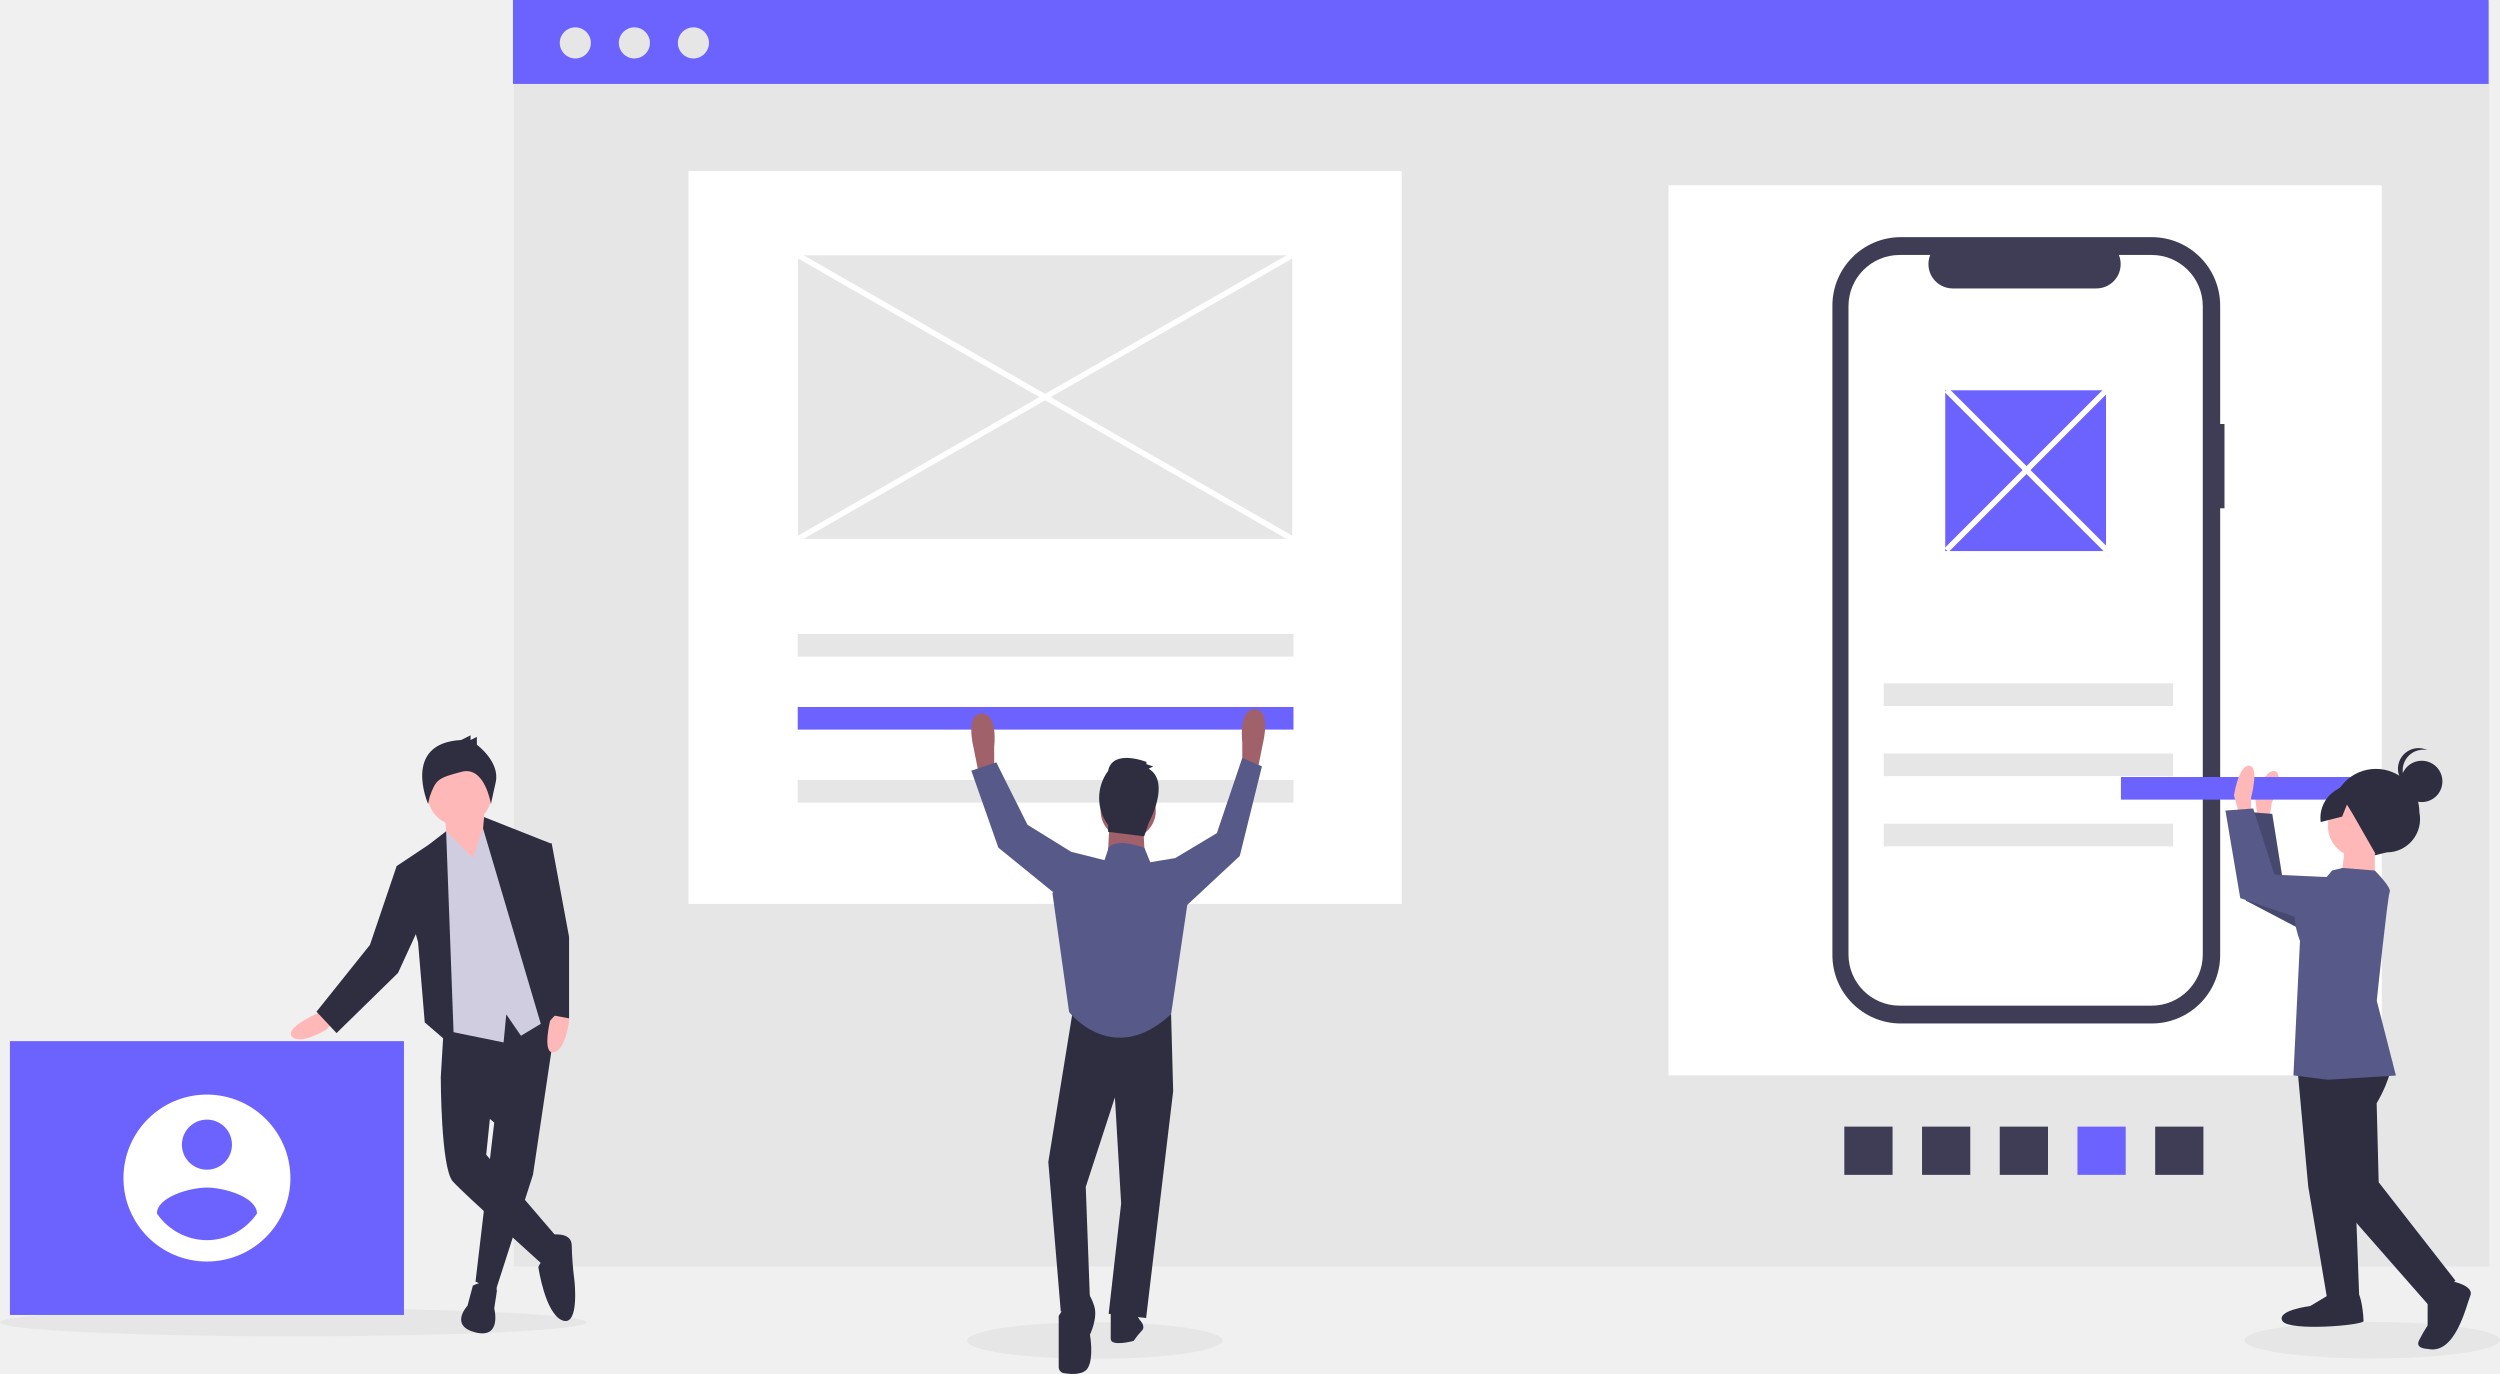
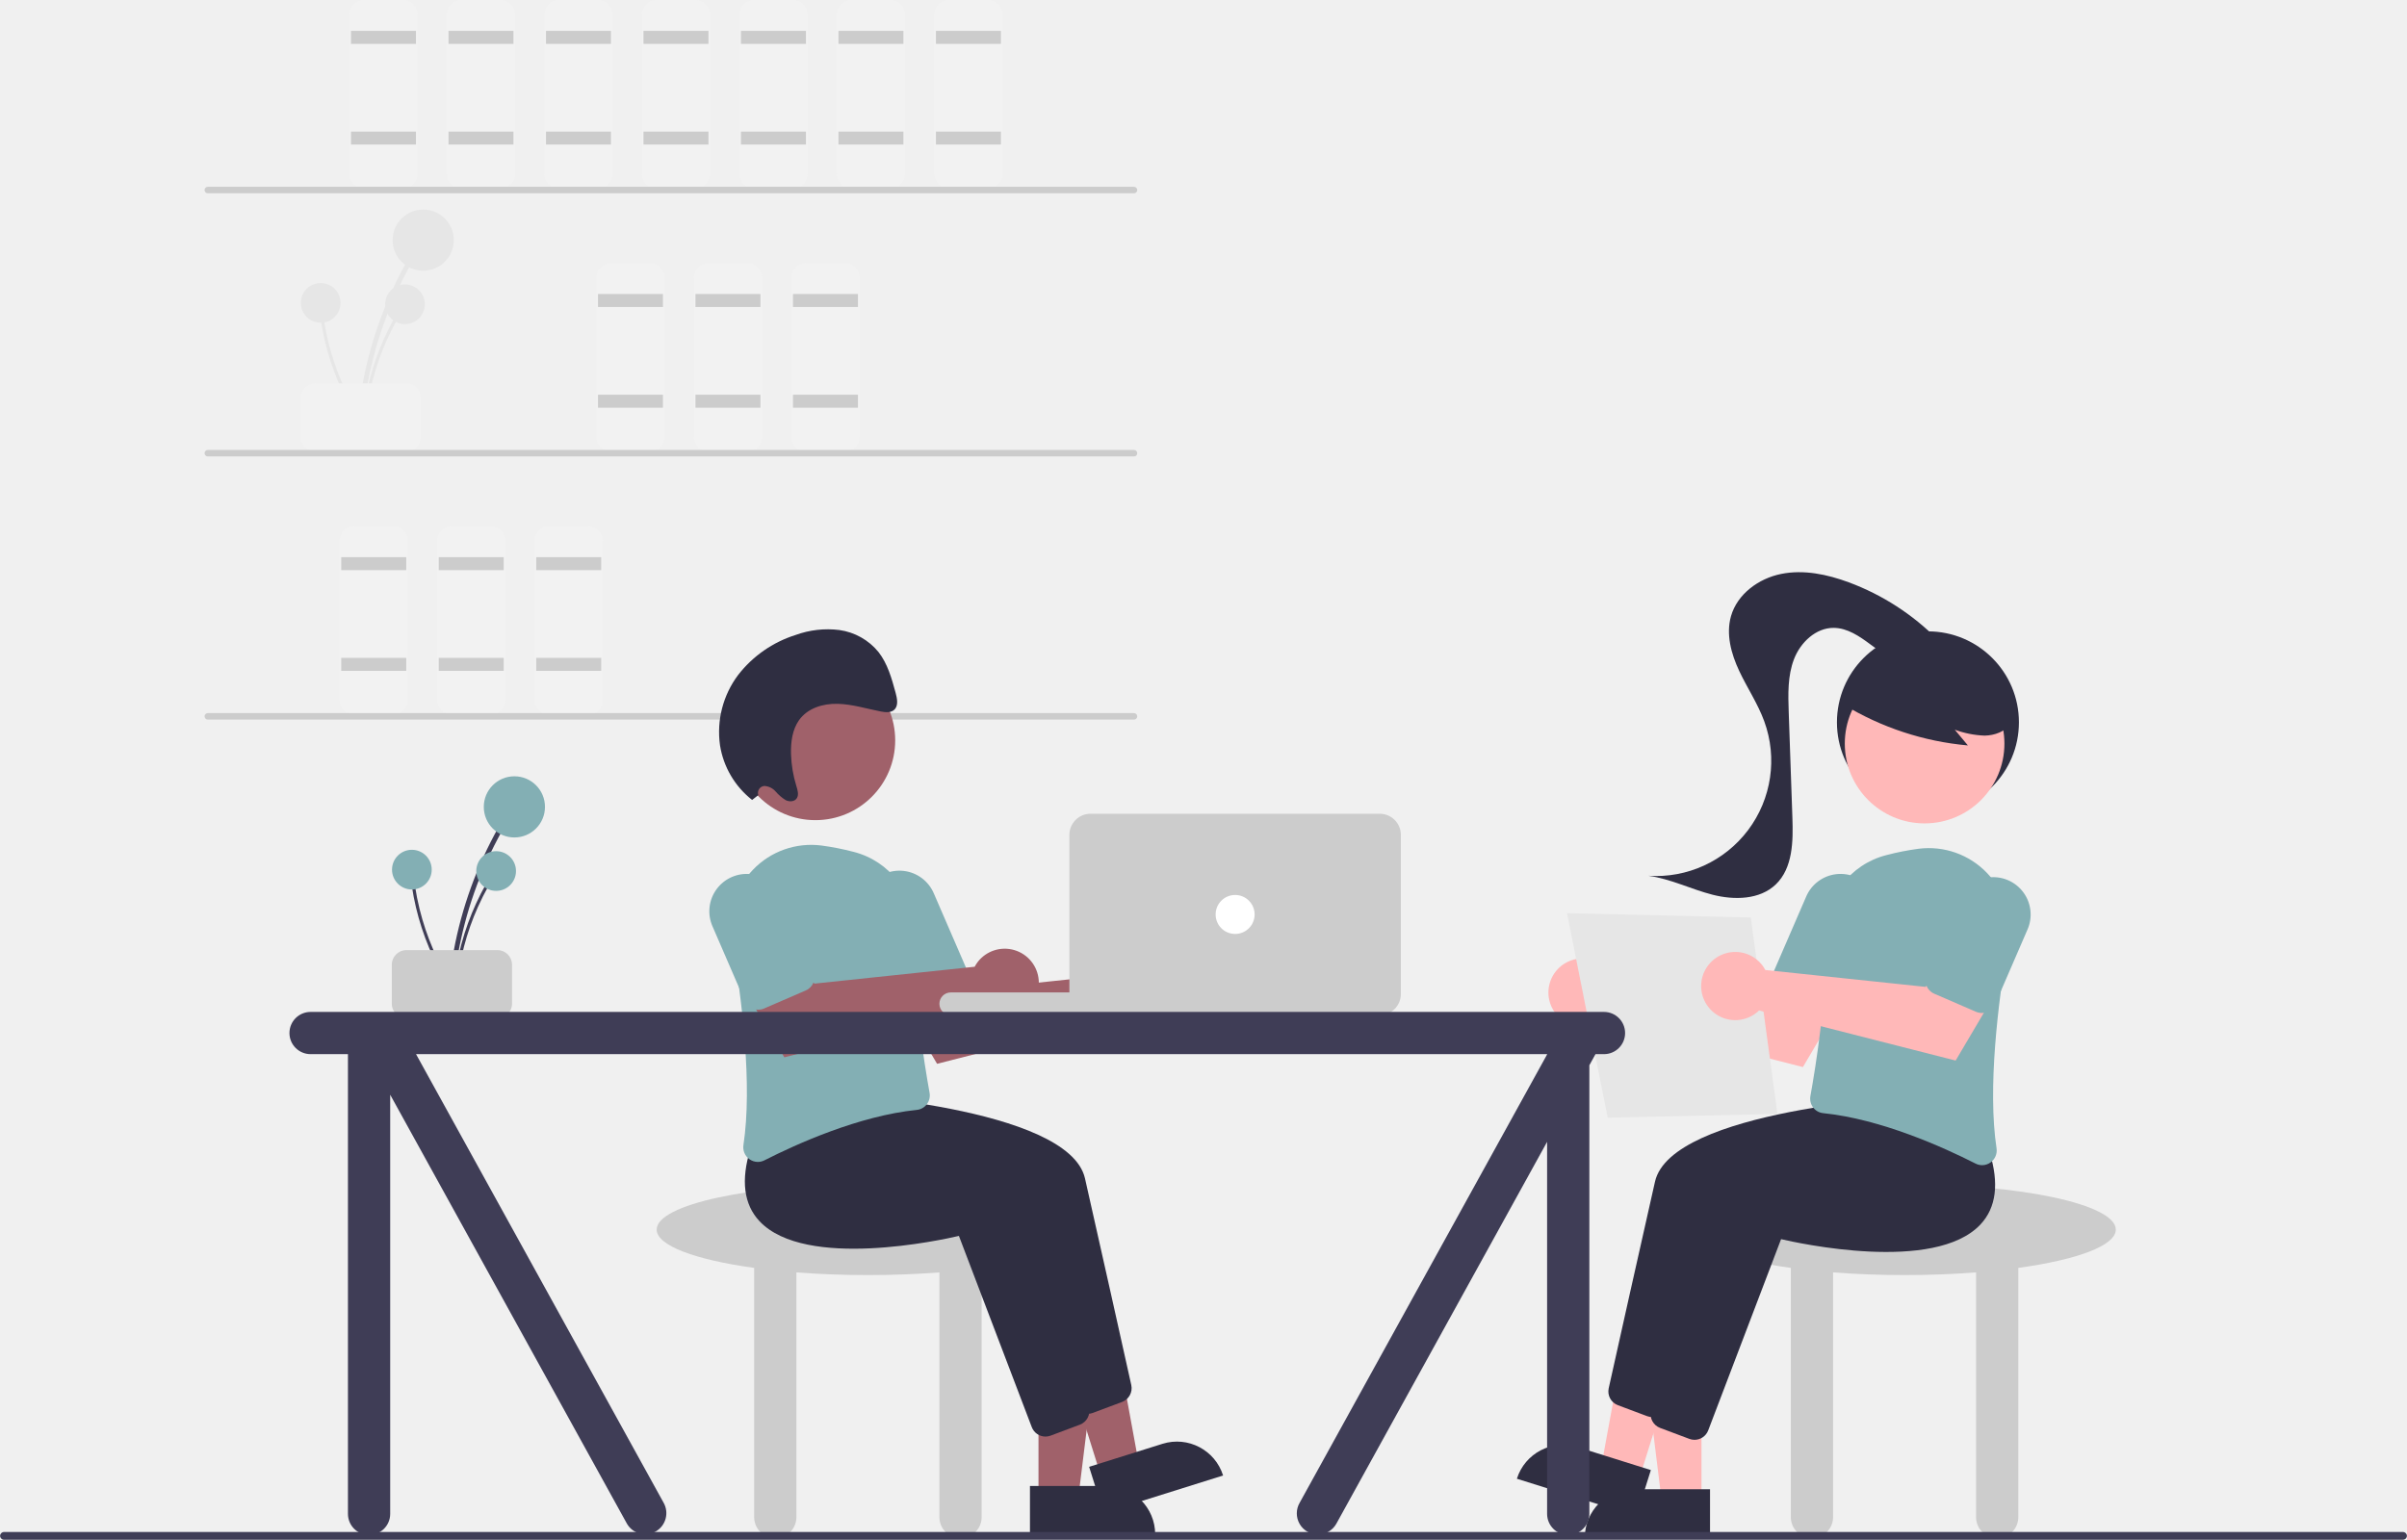
- <svg xmlns="http://www.w3.org/2000/svg" id="b66c9c51-8109-402d-a3f9-100a5bb3d153" data-name="Layer 1" width="890.302" height="489.3" viewBox="0 0 890.302 489.3">
-   <rect x="182.972" y="0.399" width="703.576" height="450.601" fill="#e6e6e6" />
-   <rect x="245.187" y="60.907" width="254" height="261" fill="#fff" />
-   <rect x="594.187" y="65.969" width="254" height="317" fill="#fff" />
-   <ellipse cx="844.802" cy="477.262" rx="45.5" ry="6.5" fill="#e6e6e6" />
-   <ellipse cx="389.9" cy="477.407" rx="45.5" ry="6.5" fill="#e6e6e6" />
-   <ellipse cx="104.425" cy="470.907" rx="104.425" ry="5" fill="#e6e6e6" />
-   <rect x="182.672" width="703.576" height="29.89" fill="#6c63ff" />
-   <circle cx="204.884" cy="15.282" r="5.54" fill="#e6e6e6" />
-   <circle cx="225.913" cy="15.282" r="5.54" fill="#e6e6e6" />
-   <circle cx="246.941" cy="15.282" r="5.54" fill="#e6e6e6" />
-   <path d="M947.036,356.349H945.497V314.198a24.396,24.396,0,0,0-24.396-24.396H831.8a24.396,24.396,0,0,0-24.396,24.396V545.439a24.396,24.396,0,0,0,24.396,24.396h89.302a24.396,24.396,0,0,0,24.396-24.396V386.352h1.539Z" transform="translate(-154.8491 -205.3501)" fill="#3f3d56" />
-   <path d="M921.086,296.149H909.429a8.655,8.655,0,0,1-8.014,11.924H850.256A8.656,8.656,0,0,1,842.242,296.149H831.354a18.218,18.218,0,0,0-18.218,18.218v230.902a18.218,18.218,0,0,0,18.218,18.218h89.732a18.218,18.218,0,0,0,18.218-18.218v-230.902A18.218,18.218,0,0,0,921.086,296.149Z" transform="translate(-154.8491 -205.3501)" fill="#fff" />
-   <rect x="284.09" y="225.776" width="176.544" height="8.053" fill="#e6e6e6" />
-   <rect x="284.09" y="251.776" width="176.544" height="8.053" fill="#6c63ff" />
-   <rect x="284.09" y="277.776" width="176.544" height="8.053" fill="#e6e6e6" />
-   <rect x="670.839" y="243.346" width="103.064" height="8.053" fill="#e6e6e6" />
-   <rect x="670.839" y="268.346" width="103.064" height="8.053" fill="#e6e6e6" />
-   <rect x="670.839" y="293.346" width="103.064" height="8.053" fill="#e6e6e6" />
-   <rect x="922.351" y="606.563" width="17.177" height="17.177" transform="translate(1391.242 -521.1374) rotate(90)" fill="#3f3d56" />
-   <rect x="894.676" y="606.563" width="17.177" height="17.177" transform="translate(1363.568 -493.4629) rotate(90)" fill="#6c63ff" />
-   <rect x="867.002" y="606.563" width="17.177" height="17.177" transform="translate(1335.893 -465.7884) rotate(90)" fill="#3f3d56" />
-   <rect x="839.327" y="606.563" width="17.177" height="17.177" transform="translate(1308.219 -438.1138) rotate(90)" fill="#3f3d56" />
-   <rect x="811.653" y="606.563" width="17.177" height="17.177" transform="translate(1280.544 -410.4393) rotate(90)" fill="#3f3d56" />
-   <rect x="692.742" y="138.99" width="57.258" height="57.258" fill="#6c63ff" />
-   <path d="M504.454,480.943l-.741,1.482-2.223-11.117s-2.965-11.858,2.965-11.858,4.447,11.858,4.447,11.858v8.152Z" transform="translate(-154.8491 -205.3501)" fill="#a0616a" />
-   <path d="M601.696,479.425l.741,1.482,2.223-11.117s2.965-11.858-2.965-11.858-4.447,11.858-4.447,11.858V477.943Z" transform="translate(-154.8491 -205.3501)" fill="#a0616a" />
-   <polygon points="382.215 358.94 373.322 413.784 377.768 467.145 388.144 462.699 386.662 422.677 397.038 390.808 399.261 428.606 394.815 467.886 408.155 469.369 417.79 388.585 417.049 361.163 382.215 358.94" fill="#2f2e41" />
-   <path d="M537.064,665.825l-5.188,8.152V692.194a2.209,2.209,0,0,0,1.856,2.18c2.543.417,6.97.714,8.52-1.868,2.223-3.706.741-11.858.741-11.858s2.965-5.929,1.482-10.376-2.965-5.188-2.965-5.188Z" transform="translate(-154.8491 -205.3501)" fill="#2f2e41" />
-   <path d="M559.298,673.237l1.482,2.223s2.223,2.223.741,3.706a28.966,28.966,0,0,0-2.965,3.706s-8.152,2.223-8.152-.741v-9.635Z" transform="translate(-154.8491 -205.3501)" fill="#2f2e41" />
-   <circle cx="401.778" cy="288.795" r="9.824" fill="#a0616a" />
-   <polygon points="395.185 291.867 394.444 305.949 407.784 306.69 407.043 292.608 395.185 291.867" fill="#a0616a" />
-   <path d="M564.486,512.41l-2.104-5.14s-9.754-3.754-12.719-.048l-1.482,4.447-11.858-2.965-6.67,14.823,5.929,42.245s15.564,20.011,36.316.741l5.929-40.021L573.38,510.928Z" transform="translate(-154.8491 -205.3501)" fill="#575a89" />
-   <polygon points="417.049 308.543 418.531 305.578 433.354 296.684 442.4 269.907 449.4 272.907 441.506 304.837 420.013 324.847 417.049 308.543" fill="#575a89" />
-   <polygon points="382.956 304.837 381.474 303.355 365.91 293.72 354.793 271.486 345.9 274.45 355.534 301.872 379.251 321.142 382.956 304.837" fill="#575a89" />
-   <path d="M563.919,479.1l1.606-.803-2.409-.803V476.691s-12.047-4.819-13.653,3.213a16.143,16.143,0,0,0,0,19.275v2.409l12.85,1.606,1.606-4.819S571.95,483.919,563.919,479.1Z" transform="translate(-154.8491 -205.3501)" fill="#2f2e41" />
-   <path d="M269.939,565.16l-2.855,1.428s-11.422,5.235-8.09,8.09,12.373-2.855,12.373-2.855l1.904-2.38Z" transform="translate(-154.8491 -205.3501)" fill="#ffb8b8" />
-   <polygon points="198.633 359.099 189.807 418.346 176.481 459.749 169.343 456.418 176.005 399.786 156.969 383.605 158.397 359.81 198.633 359.099" fill="#2f2e41" />
-   <path d="M323.24,663.196s8.09-4.283,8.566,1.904l-.952,6.187s2.855,10.946-6.663,8.566-2.855-9.518-2.855-9.518Z" transform="translate(-154.8491 -205.3501)" fill="#2f2e41" />
-   <path d="M318.005,583.72l-6.187,5.235s0,32.361,4.283,37.12,31.41,29.03,32.361,29.982,5.235-9.518,5.235-9.518l-25.699-29.982,1.904-18.56Z" transform="translate(-154.8491 -205.3501)" fill="#2f2e41" />
-   <path d="M350.842,645.112s7.614-1.428,7.614,3.807a115.231,115.231,0,0,0,.952,12.373s1.904,16.657-4.283,14.277-8.566-19.036-8.566-19.036a7.089,7.089,0,0,1,2.855-3.331C351.318,652.25,350.842,645.112,350.842,645.112Z" transform="translate(-154.8491 -205.3501)" fill="#2f2e41" />
-   <polygon points="172.198 288.424 173.626 306.033 169.819 312.695 159.349 302.701 158.397 289.376 172.198 288.424" fill="#ffb8b8" />
-   <circle cx="163.632" cy="282.713" r="11.422" fill="#ffb8b8" />
-   <polygon points="168.391 305.557 173.15 291.756 181.716 301.274 197.421 361.713 185.523 368.852 180.289 361.237 179.337 371.231 156.017 366.472 154.114 302.701 158.87 296.002 168.391 305.557" fill="#d0cde1" />
-   <polygon points="161.728 373.135 158.873 296.039 152.686 300.798 141.264 308.412 148.879 335.539 151.258 364.093 161.728 373.135" fill="#2f2e41" />
-   <polygon points="144.596 308.888 141.264 308.412 131.746 336.49 112.71 360.286 119.849 367.9 141.74 346.484 149.831 328.876 144.596 308.888" fill="#2f2e41" />
-   <path d="M351.417,565.595l-.649,3.126s-2.971,12.208,1.335,11.363,5.428-11.48,5.428-11.48l-.688-2.969Z" transform="translate(-154.8491 -205.3501)" fill="#ffb8b8" />
-   <polygon points="172.406 290.983 195.993 300.322 193.138 328.876 198.849 360.286 193.138 366.472 172.022 295.028 172.406 290.983" fill="#2f2e41" />
-   <path d="M319.079,468.881l3.353-1.676v1.676l2.235-1.118v2.794s8.382,6.146,6.705,13.41-1.676,7.823-1.676,7.823-2.119-13.814-10.501-11.579-9.056,2.639-11.291,8.785l-.606,2.636S297.846,469.998,319.079,468.881Z" transform="translate(-154.8491 -205.3501)" fill="#2f2e41" />
-   <polygon points="192.662 300.322 196.469 300.322 202.656 333.635 202.656 362.665 195.042 361.237 188.855 317.454 192.662 300.322" fill="#2f2e41" />
-   <rect x="3.535" y="370.772" width="140.321" height="97.511" fill="#6c63ff" />
-   <path d="M228.545,595.148a29.729,29.729,0,1,0,29.729,29.729A29.816,29.816,0,0,0,228.545,595.148Zm0,8.919a8.919,8.919,0,1,1-8.919,8.919,8.949,8.949,0,0,1,8.919-8.919Zm0,42.936a21.657,21.657,0,0,1-17.837-9.519c.143-5.946,11.892-9.219,17.837-9.219s17.694,3.273,17.837,9.219a21.693,21.693,0,0,1-17.837,9.519Z" transform="translate(-154.8491 -205.3501)" fill="#fff" />
-   <rect x="284.187" y="90.907" width="176" height="101" fill="#e6e6e6" />
-   <path d="M963.051,496.584l.815-5.26s4.753-10.805.996-11.388-6.891,9.704-6.891,9.704l1.375,10.986Z" transform="translate(-154.8491 -205.3501)" fill="#ffb8b8" />
-   <polygon points="846.67 321.051 813.089 314.306 809.187 289.847 799.302 289.084 799.785 320.707 828.962 336.004 846.67 321.051" fill="#575a89" />
-   <polygon points="846.67 321.051 813.089 314.306 809.187 289.847 799.302 289.084 799.785 320.707 828.962 336.004 846.67 321.051" opacity="0.2" />
-   <rect x="910.162" y="482.062" width="103.064" height="8.053" transform="translate(1768.539 766.8261) rotate(-180)" fill="#6c63ff" />
-   <path d="M956.49,494.78l.007-5.323s3.056-11.402-.746-11.407-5.336,10.639-5.336,10.639l3.028,10.649Z" transform="translate(-154.8491 -205.3501)" fill="#ffb8b8" />
-   <path d="M1000.202,510.025l4.607-1.123a11.862,11.862,0,0,0,11.642-14.211h0a15.504,15.504,0,0,0-15.485-15.524h0A15.504,15.504,0,0,0,985.443,494.652v0A12.321,12.321,0,0,0,1000.202,510.025Z" transform="translate(-154.8491 -205.3501)" fill="#2f2e41" />
-   <polygon points="818.254 381.458 822.005 422.524 828.797 462.833 840.203 462.847 838.732 423.305 832.709 375.393 818.254 381.458" fill="#2f2e41" />
-   <path d="M985.17,665.904l-7.61,4.553s-12.168,1.505-9.892,5.31,28.893,1.557,28.895.036-.748-9.886-2.269-9.888Z" transform="translate(-154.8491 -205.3501)" fill="#2f2e41" />
-   <path d="M1006.771,583.26s-.214,5.871-5.548,14.989l.725,28.135,27.33,35.012-9.896,8.352-33.409-38.061-8.307-45.634,10.659-10.632Z" transform="translate(-154.8491 -205.3501)" fill="#2f2e41" />
-   <path d="M1026.997,661.394s9.123,1.532,7.597,5.332-5.349,21.284-15.232,18.991c0,0-4.562-.006-3.038-3.045a55.004,55.004,0,0,1,3.048-5.319l.012-9.885Z" transform="translate(-154.8491 -205.3501)" fill="#2f2e41" />
-   <circle cx="840.415" cy="294.041" r="11.406" fill="#ffb8b8" />
-   <polygon points="845.728 301.652 845.712 314.578 833.546 314.563 835.083 301.639 845.728 301.652" fill="#ffb8b8" />
-   <path d="M985.359,515.347l3.687-.906,11.521.925s6.075,6.091,5.313,7.611-4.611,38.774-4.611,38.774l6.81,26.622-24.334,1.49-12.164-1.536,2.341-47.902s-5.306-12.933,1.542-16.727A29.954,29.954,0,0,0,985.359,515.347Z" transform="translate(-154.8491 -205.3501)" fill="#575a89" />
-   <polygon points="844.193 313.056 809.978 311.492 802.404 287.911 792.518 288.658 797.801 319.841 828.964 330.526 844.193 313.056" fill="#575a89" />
-   <circle cx="862.432" cy="278.279" r="7.359" fill="#2f2e41" />
-   <path d="M1010.492,479.674a7.355,7.355,0,0,1,8.807-7.205A7.355,7.355,0,1,0,1014.711,486.331,7.353,7.353,0,0,1,1010.492,479.674Z" transform="translate(-154.8491 -205.3501)" fill="#2f2e41" />
-   <path d="M1004.179,483.847l-9.921-1.827-7.63,4.782a11.573,11.573,0,0,0-5.331,11.295l7.641-1.937,1.711-4.29,2.038,3.34,8.267,14.454,8.37-4.552,5.333-8.358Z" transform="translate(-154.8491 -205.3501)" fill="#2f2e41" />
-   <rect x="526.036" y="245.297" width="2" height="202.921" transform="translate(-190.8885 425.9309) rotate(-60.15005)" fill="#fff" />
-   <rect x="425.576" y="345.758" width="202.921" height="2" transform="translate(-257.5169 102.9269) rotate(-29.84553)" fill="#fff" />
-   <rect x="875.536" y="332.452" width="2" height="80.61" transform="translate(-161.6969 523.6326) rotate(-45)" fill="#fff" />
-   <rect x="836.231" y="371.757" width="80.61" height="2" transform="translate(-161.6969 523.6326) rotate(-45)" fill="#fff" />
+ <svg xmlns="http://www.w3.org/2000/svg" id="b959f442-9ede-455f-a827-2b42a560702a" data-name="Layer 1" width="740.675" height="473.949" viewBox="0 0 740.675 473.949">
+   <path d="M341.173,342.449a122.042,122.042,0,0,1,10.101-38.517q2.28-5.092,5.018-9.961a.744.744,0,0,0-1.284-.75,123.728,123.728,0,0,0-13.768,37.982q-1.034,5.584-1.554,11.246c-.088.952,1.399.946,1.486,0Z" transform="translate(-229.6623 -213.0257)" fill="#e6e6e6" />
+   <circle cx="130.23" cy="73.914" r="9.414" fill="#e6e6e6" />
+   <path d="M342.136,342.699a79.174,79.174,0,0,1,6.553-24.988q1.479-3.304,3.255-6.462a.483.483,0,0,0-.833-.487,80.268,80.268,0,0,0-8.932,24.641q-.671,3.622-1.008,7.296c-.057.618.908.614.964,0Z" transform="translate(-229.6623 -213.0257)" fill="#e6e6e6" />
+   <circle cx="124.618" cy="93.662" r="6.108" fill="#e6e6e6" />
+   <path d="M340.919,342.122a79.174,79.174,0,0,1-10.202-23.733q-.866-3.515-1.408-7.097a.483.483,0,0,0-.956.128,80.269,80.269,0,0,0,8.113,24.922q1.699,3.269,3.693,6.373c.335.522,1.093-.074.76-.593Z" transform="translate(-229.6623 -213.0257)" fill="#e6e6e6" />
+   <circle cx="98.683" cy="93.233" r="6.108" fill="#e6e6e6" />
+   <path d="M322.169,347.526v-12a4.505,4.505,0,0,1,4.5-4.5h28a4.505,4.505,0,0,1,4.5,4.5v12a4.505,4.505,0,0,1-4.5,4.5h-28A4.505,4.505,0,0,1,322.169,347.526Z" transform="translate(-229.6623 -213.0257)" fill="#f2f2f2" style="isolation:isolate" />
+   <path d="M353.669,271.026h-12a4.505,4.505,0,0,1-4.5-4.5v-49a4.505,4.505,0,0,1,4.5-4.5h12a4.505,4.505,0,0,1,4.5,4.5v49A4.505,4.505,0,0,1,353.669,271.026Z" transform="translate(-229.6623 -213.0257)" fill="#f2f2f2" style="isolation:isolate" />
+   <rect x="108.007" y="9.5" width="20" height="4" fill="#ccc" />
+   <rect x="108.007" y="40.5" width="20" height="4" fill="#ccc" />
+   <path d="M383.669,271.026h-12a4.505,4.505,0,0,1-4.5-4.5v-49a4.505,4.505,0,0,1,4.5-4.5h12a4.505,4.505,0,0,1,4.5,4.5v49A4.505,4.505,0,0,1,383.669,271.026Z" transform="translate(-229.6623 -213.0257)" fill="#f2f2f2" style="isolation:isolate" />
+   <rect x="138.007" y="9.5" width="20" height="4" fill="#ccc" />
+   <rect x="138.007" y="40.5" width="20" height="4" fill="#ccc" />
+   <path d="M413.669,271.026h-12a4.505,4.505,0,0,1-4.5-4.5v-49a4.505,4.505,0,0,1,4.5-4.5h12a4.505,4.505,0,0,1,4.5,4.5v49A4.505,4.505,0,0,1,413.669,271.026Z" transform="translate(-229.6623 -213.0257)" fill="#f2f2f2" style="isolation:isolate" />
+   <rect x="168.007" y="9.5" width="20" height="4" fill="#ccc" />
+   <rect x="168.007" y="40.5" width="20" height="4" fill="#ccc" />
+   <path d="M429.669,352.026h-12a4.505,4.505,0,0,1-4.5-4.5v-49a4.505,4.505,0,0,1,4.5-4.5h12a4.505,4.505,0,0,1,4.5,4.5v49A4.505,4.505,0,0,1,429.669,352.026Z" transform="translate(-229.6623 -213.0257)" fill="#f2f2f2" style="isolation:isolate" />
+   <rect x="184.007" y="90.5" width="20" height="4" fill="#ccc" />
+   <rect x="184.007" y="121.5" width="20" height="4" fill="#ccc" />
+   <path d="M459.669,352.026h-12a4.505,4.505,0,0,1-4.5-4.5v-49a4.505,4.505,0,0,1,4.5-4.5h12a4.505,4.505,0,0,1,4.5,4.5v49A4.505,4.505,0,0,1,459.669,352.026Z" transform="translate(-229.6623 -213.0257)" fill="#f2f2f2" style="isolation:isolate" />
+   <rect x="214.007" y="90.5" width="20" height="4" fill="#ccc" />
+   <rect x="214.007" y="121.5" width="20" height="4" fill="#ccc" />
+   <path d="M489.669,352.026h-12a4.505,4.505,0,0,1-4.5-4.5v-49a4.505,4.505,0,0,1,4.5-4.5h12a4.505,4.505,0,0,1,4.5,4.5v49A4.505,4.505,0,0,1,489.669,352.026Z" transform="translate(-229.6623 -213.0257)" fill="#f2f2f2" style="isolation:isolate" />
+   <rect x="244.007" y="90.5" width="20" height="4" fill="#ccc" />
+   <rect x="244.007" y="121.5" width="20" height="4" fill="#ccc" />
+   <path d="M350.669,433.026h-12a4.505,4.505,0,0,1-4.5-4.5v-49a4.505,4.505,0,0,1,4.5-4.5h12a4.505,4.505,0,0,1,4.5,4.5v49A4.505,4.505,0,0,1,350.669,433.026Z" transform="translate(-229.6623 -213.0257)" fill="#f2f2f2" style="isolation:isolate" />
+   <rect x="105.007" y="171.5" width="20" height="4" fill="#ccc" />
+   <rect x="105.007" y="202.5" width="20" height="4" fill="#ccc" />
+   <path d="M380.669,433.026h-12a4.505,4.505,0,0,1-4.5-4.5v-49a4.505,4.505,0,0,1,4.5-4.5h12a4.505,4.505,0,0,1,4.5,4.5v49A4.505,4.505,0,0,1,380.669,433.026Z" transform="translate(-229.6623 -213.0257)" fill="#f2f2f2" style="isolation:isolate" />
+   <rect x="135.007" y="171.5" width="20" height="4" fill="#ccc" />
+   <rect x="135.007" y="202.5" width="20" height="4" fill="#ccc" />
+   <path d="M410.669,433.026h-12a4.505,4.505,0,0,1-4.5-4.5v-49a4.505,4.505,0,0,1,4.5-4.5h12a4.505,4.505,0,0,1,4.5,4.5v49A4.505,4.505,0,0,1,410.669,433.026Z" transform="translate(-229.6623 -213.0257)" fill="#f2f2f2" style="isolation:isolate" />
+   <rect x="165.007" y="171.5" width="20" height="4" fill="#ccc" />
+   <rect x="165.007" y="202.5" width="20" height="4" fill="#ccc" />
+   <path d="M443.669,271.026h-12a4.505,4.505,0,0,1-4.5-4.5v-49a4.505,4.505,0,0,1,4.5-4.5h12a4.505,4.505,0,0,1,4.5,4.5v49A4.505,4.505,0,0,1,443.669,271.026Z" transform="translate(-229.6623 -213.0257)" fill="#f2f2f2" style="isolation:isolate" />
+   <rect x="198.007" y="9.5" width="20" height="4" fill="#ccc" />
+   <rect x="198.007" y="40.5" width="20" height="4" fill="#ccc" />
+   <path d="M473.669,271.026h-12a4.505,4.505,0,0,1-4.5-4.5v-49a4.505,4.505,0,0,1,4.5-4.5h12a4.505,4.505,0,0,1,4.5,4.5v49A4.505,4.505,0,0,1,473.669,271.026Z" transform="translate(-229.6623 -213.0257)" fill="#f2f2f2" style="isolation:isolate" />
+   <rect x="228.007" y="9.5" width="20" height="4" fill="#ccc" />
+   <rect x="228.007" y="40.5" width="20" height="4" fill="#ccc" />
+   <path d="M503.669,271.026h-12a4.505,4.505,0,0,1-4.5-4.5v-49a4.505,4.505,0,0,1,4.5-4.5h12a4.505,4.505,0,0,1,4.5,4.5v49A4.505,4.505,0,0,1,503.669,271.026Z" transform="translate(-229.6623 -213.0257)" fill="#f2f2f2" style="isolation:isolate" />
+   <rect x="258.007" y="9.5" width="20" height="4" fill="#ccc" />
+   <rect x="258.007" y="40.5" width="20" height="4" fill="#ccc" />
+   <path d="M533.669,271.026h-12a4.505,4.505,0,0,1-4.5-4.5v-49a4.505,4.505,0,0,1,4.5-4.5h12a4.505,4.505,0,0,1,4.5,4.5v49A4.505,4.505,0,0,1,533.669,271.026Z" transform="translate(-229.6623 -213.0257)" fill="#f2f2f2" style="isolation:isolate" />
+   <rect x="288.007" y="9.5" width="20" height="4" fill="#ccc" />
+   <rect x="288.007" y="40.5" width="20" height="4" fill="#ccc" />
+   <path d="M578.61,272.526h-285a1,1,0,0,1,0-2h285a1,1,0,0,1,0,2Z" transform="translate(-229.6623 -213.0257)" fill="#ccc" />
+   <path d="M578.61,353.526h-285a1,1,0,0,1,0-2h285a1,1,0,0,1,0,2Z" transform="translate(-229.6623 -213.0257)" fill="#ccc" />
+   <path d="M578.61,434.526h-285a1,1,0,0,1,0-2h285a1,1,0,0,1,0,2Z" transform="translate(-229.6623 -213.0257)" fill="#ccc" />
+   <path d="M561.732,591.508c0-7.732-29.102-14-65-14s-65,6.268-65,14c0,4.955,11.964,9.306,30,11.794V680.008a6.5,6.5,0,0,0,13,0V604.684c6.872.532,14.277.824,22,.824s15.128-.292,22-.824v75.324a6.5,6.5,0,0,0,13,0V603.302C549.768,600.814,561.732,596.463,561.732,591.508Z" transform="translate(-229.6623 -213.0257)" fill="#ccc" />
+   <polygon points="319.563 460.906 331.823 460.906 337.655 413.618 319.561 413.618 319.563 460.906" fill="#a0616a" />
+   <path d="M546.598,670.428h38.531a0,0,0,0,1,0,0v14.887a0,0,0,0,1,0,0H561.485a14.887,14.887,0,0,1-14.887-14.887v0A0,0,0,0,1,546.598,670.428Z" transform="translate(902.0962 1142.692) rotate(179.9974)" fill="#2f2e41" />
+   <polygon points="338.701 454.064 350.398 450.393 341.806 403.528 324.542 408.945 338.701 454.064" fill="#a0616a" />
+   <path d="M566.152,658.424h38.531a0,0,0,0,1,0,0v14.887a0,0,0,0,1,0,0H581.039a14.887,14.887,0,0,1-14.887-14.887v0A0,0,0,0,1,566.152,658.424Z" transform="translate(1113.688 912.876) rotate(162.5774)" fill="#2f2e41" />
+   <path d="M560.161,645.324l-22.427-58.871c-5.031,1.182-47.227,10.519-61.359-4.528-4.843-5.157-5.788-12.629-2.808-22.208l8.248-10.364.256.014c3.118.164,76.435,4.273,81.461,26.389,4.238,18.645,11.977,53.405,14.247,63.615a4.516,4.516,0,0,1-2.814,5.184l-9.019,3.382a4.462,4.462,0,0,1-1.572.286A4.513,4.513,0,0,1,560.161,645.324Z" transform="translate(-229.6623 -213.0257)" fill="#2f2e41" />
+   <path d="M547.161,652.324l-22.427-58.871c-5.032,1.182-47.227,10.518-61.359-4.528-4.843-5.157-5.788-12.629-2.808-22.208l8.248-10.364.256.014c3.118.164,76.435,4.273,81.461,26.389,4.238,18.645,11.977,53.405,14.247,63.615a4.516,4.516,0,0,1-2.814,5.184l-9.019,3.382a4.462,4.462,0,0,1-1.572.286A4.513,4.513,0,0,1,547.161,652.324Z" transform="translate(-229.6623 -213.0257)" fill="#2f2e41" />
+   <path d="M577.469,511.202a10.527,10.527,0,0,0-.885,1.402l-49.32,5.196-7.1-9.734-16.091,8.794,13.944,23.621,60.487-15.423a10.496,10.496,0,1,0-1.036-13.857Z" transform="translate(-229.6623 -213.0257)" fill="#a0616a" />
+   <path d="M460.25,569.825a4.507,4.507,0,0,1-1.819-4.349c2.782-18.343-.419-44.619-3.595-63.433a24.795,24.795,0,0,1,27.559-28.762,79.865,79.865,0,0,1,9.913,1.954h0a24.596,24.596,0,0,1,18.582,24.468c-.475,18.154,3.211,40.806,4.818,49.701a4.519,4.519,0,0,1-.834,3.511,4.392,4.392,0,0,1-3.095,1.75c-17.808,1.817-37.012,10.502-46.875,15.517a4.501,4.501,0,0,1-2.05.501A4.429,4.429,0,0,1,460.25,569.825Z" transform="translate(-229.6623 -213.0257)" fill="#83afb4" />
+   <path d="M508.321,522.514a4.471,4.471,0,0,1-2.474-2.397l-9.931-22.942a11.5,11.5,0,1,1,21.107-9.136l9.932,22.942a4.506,4.506,0,0,1-2.342,5.917l-12.848,5.562a4.469,4.469,0,0,1-3.444.055Z" transform="translate(-229.6623 -213.0257)" fill="#83afb4" />
+   <path d="M530.469,509.202a10.527,10.527,0,0,0-.885,1.402l-49.32,5.196-7.1-9.734-16.091,8.794,13.944,23.621,60.487-15.423a10.496,10.496,0,1,0-1.036-13.857Z" transform="translate(-229.6623 -213.0257)" fill="#a0616a" />
+   <path d="M461.321,523.514a4.471,4.471,0,0,1-2.474-2.397l-9.931-22.942a11.5,11.5,0,1,1,21.107-9.136l9.932,22.942a4.506,4.506,0,0,1-2.342,5.917l-12.848,5.562a4.469,4.469,0,0,1-3.444.055Z" transform="translate(-229.6623 -213.0257)" fill="#83afb4" />
+   <circle cx="250.906" cy="227.891" r="24.561" fill="#a0616a" />
+   <path d="M463.008,457.773a2.135,2.135,0,0,1,1.856-2.819,4.93,4.93,0,0,1,3.476,1.715,13.834,13.834,0,0,0,3.071,2.637c1.188.599,2.8.514,3.477-.628.636-1.072.2-2.508-.185-3.753a36.907,36.907,0,0,1-1.63-9.77c-.111-3.7.411-7.562,2.46-10.448,2.644-3.725,7.371-5.139,11.845-5.036s8.875,1.484,13.307,2.357c1.53.301,3.328.455,4.352-.73,1.088-1.261.688-3.301.226-5.004-1.201-4.417-2.475-8.985-5.265-12.552a18.898,18.898,0,0,0-12.061-6.79,28.938,28.938,0,0,0-13.462,1.528,36.096,36.096,0,0,0-17.683,12.319,29.236,29.236,0,0,0-5.578,21.6,26.667,26.667,0,0,0,9.886,16.855Z" transform="translate(-229.6623 -213.0257)" fill="#2f2e41" />
+   <path d="M369.228,516.902a122.042,122.042,0,0,1,10.101-38.517q2.28-5.092,5.018-9.961a.744.744,0,0,0-1.284-.75,123.728,123.728,0,0,0-13.768,37.982q-1.034,5.584-1.554,11.246c-.088.952,1.399.946,1.486,0Z" transform="translate(-229.6623 -213.0257)" fill="#3f3d56" />
+   <circle cx="158.285" cy="248.368" r="9.414" fill="#83afb4" />
+   <path d="M370.191,517.152a79.174,79.174,0,0,1,6.553-24.988q1.479-3.304,3.255-6.462a.483.483,0,0,0-.833-.487,80.268,80.268,0,0,0-8.932,24.641q-.671,3.622-1.008,7.296c-.057.618.908.614.964,0Z" transform="translate(-229.6623 -213.0257)" fill="#3f3d56" />
+   <circle cx="152.673" cy="268.115" r="6.108" fill="#83afb4" />
+   <path d="M368.974,516.576a79.174,79.174,0,0,1-10.202-23.733q-.866-3.515-1.408-7.097a.483.483,0,0,0-.956.128,80.269,80.269,0,0,0,8.113,24.922q1.699,3.269,3.693,6.373c.335.522,1.093-.074.76-.593Z" transform="translate(-229.6623 -213.0257)" fill="#3f3d56" />
+   <circle cx="126.738" cy="267.687" r="6.108" fill="#83afb4" />
+   <path d="M350.224,521.979v-12a4.505,4.505,0,0,1,4.5-4.5h28a4.505,4.505,0,0,1,4.5,4.5v12a4.505,4.505,0,0,1-4.5,4.5h-28A4.505,4.505,0,0,1,350.224,521.979Z" transform="translate(-229.6623 -213.0257)" fill="#ccc" />
+   <rect x="289.07" y="305.482" width="86" height="7" rx="3.5" fill="#ccc" />
+   <path d="M654.232,525.508h-89a6.507,6.507,0,0,1-6.5-6.5v-49a6.507,6.507,0,0,1,6.5-6.5h89a6.507,6.507,0,0,1,6.5,6.5v49A6.507,6.507,0,0,1,654.232,525.508Z" transform="translate(-229.6623 -213.0257)" fill="#ccc" />
+   <circle cx="380.07" cy="281.482" r="6" fill="#fff" />
+   <path d="M880.732,591.508c0-7.732-29.102-14-65-14s-65,6.268-65,14c0,4.955,11.964,9.306,30,11.794V680.008a6.5,6.5,0,0,0,13,0V604.684c6.872.532,14.277.824,22,.824s15.128-.292,22-.824v75.324a6.5,6.5,0,0,0,13,0V603.302C868.768,600.814,880.732,596.463,880.732,591.508Z" transform="translate(-229.6623 -213.0257)" fill="#ccc" />
+   <circle cx="593.257" cy="222.34" r="28" fill="#2f2e41" />
+   <polygon points="523.577 461.906 511.317 461.906 505.485 414.618 523.579 414.618 523.577 461.906" fill="#ffb8b8" />
+   <path d="M502.56,458.403h23.644a0,0,0,0,1,0,0v14.887a0,0,0,0,1,0,0H487.673a0,0,0,0,1,0,0v0A14.887,14.887,0,0,1,502.56,458.403Z" fill="#2f2e41" />
+   <polygon points="504.439 455.064 492.742 451.393 501.334 404.528 518.598 409.945 504.439 455.064" fill="#ffb8b8" />
+   <path d="M712.668,659.424h23.644a0,0,0,0,1,0,0v14.887a0,0,0,0,1,0,0H697.781a0,0,0,0,1,0,0v0A14.887,14.887,0,0,1,712.668,659.424Z" transform="translate(2.90601 -397.1277) rotate(17.42262)" fill="#2f2e41" />
+   <path d="M738.09,649.222a4.462,4.462,0,0,1-1.572-.286l-9.019-3.382a4.516,4.516,0,0,1-2.814-5.184c2.271-10.21,10.01-44.971,14.247-63.615,5.026-22.115,78.343-26.225,81.461-26.389l.256-.014L828.897,560.717c2.98,9.579,2.036,17.051-2.808,22.208-14.132,15.047-56.327,5.71-61.359,4.528l-22.427,58.871A4.513,4.513,0,0,1,738.09,649.222Z" transform="translate(-229.6623 -213.0257)" fill="#2f2e41" />
+   <path d="M751.09,656.222a4.462,4.462,0,0,1-1.572-.286l-9.019-3.382a4.516,4.516,0,0,1-2.814-5.184c2.271-10.21,10.01-44.971,14.247-63.615,5.026-22.115,78.343-26.225,81.461-26.389l.256-.014L841.897,567.717c2.98,9.579,2.036,17.051-2.808,22.208-14.132,15.046-56.327,5.71-61.359,4.528l-22.427,58.871A4.513,4.513,0,0,1,751.09,656.222Z" transform="translate(-229.6623 -213.0257)" fill="#2f2e41" />
+   <path d="M724.995,512.202a10.526,10.526,0,0,1,.885,1.402l49.32,5.196,7.1-9.734,16.091,8.794-13.944,23.621L723.959,526.059a10.496,10.496,0,1,1,1.036-13.857Z" transform="translate(-229.6623 -213.0257)" fill="#ffb8b8" />
+   <path d="M839.608,571.684a4.501,4.501,0,0,1-2.05-.501c-9.862-5.015-29.066-13.699-46.875-15.517a4.392,4.392,0,0,1-3.095-1.75,4.519,4.519,0,0,1-.834-3.511c1.607-8.896,5.293-31.547,4.818-49.701a24.596,24.596,0,0,1,18.582-24.468h0a79.864,79.864,0,0,1,9.913-1.954,24.795,24.795,0,0,1,27.559,28.762c-3.176,18.813-6.377,45.09-3.595,63.433a4.507,4.507,0,0,1-1.819,4.349A4.429,4.429,0,0,1,839.608,571.684Z" transform="translate(-229.6623 -213.0257)" fill="#83afb4" />
+   <path d="M792.486,523.832a4.496,4.496,0,0,1-1.787-.373l-12.848-5.562a4.506,4.506,0,0,1-2.342-5.917l9.932-22.942a11.5,11.5,0,1,1,21.107,9.136l-9.931,22.942a4.511,4.511,0,0,1-4.131,2.716Z" transform="translate(-229.6623 -213.0257)" fill="#83afb4" />
+   <circle cx="592.234" cy="228.891" r="24.561" fill="#ffb8b8" />
+   <path d="M796.893,429.85A88.591,88.591,0,0,0,835.219,442.478l-4.04-4.841a29.688,29.688,0,0,0,9.171,1.821c3.13-.049,6.41-1.254,8.186-3.832a9.342,9.342,0,0,0,.625-8.63,17.694,17.694,0,0,0-5.566-6.96,33.14,33.14,0,0,0-30.844-5.512,19.806,19.806,0,0,0-9.212,5.909c-2.328,2.872-6.811,5.432-5.619,8.932Z" transform="translate(-229.6623 -213.0257)" fill="#2f2e41" />
+   <path d="M826.026,410.029a75.485,75.485,0,0,0-27.463-17.759c-6.639-2.459-13.865-3.979-20.805-2.582s-13.504,6.198-15.44,13.008c-1.583,5.568.052,11.564,2.509,16.806s5.738,10.102,7.725,15.54a35.468,35.468,0,0,1-35.689,47.562c6.819.914,13.105,4.119,19.771,5.825s14.533,1.59,19.486-3.185c5.241-5.052,5.346-13.267,5.092-20.542l-1.13-32.445c-.192-5.515-.356-11.208,1.633-16.356s6.716-9.656,12.235-9.609c4.183.035,7.884,2.569,11.239,5.068s6.904,5.165,11.071,5.536,8.923-2.711,8.611-6.882" transform="translate(-229.6623 -213.0257)" fill="#2f2e41" />
+   <polygon points="482.197 281.087 538.75 282.422 546.943 342.878 494.716 344.05 482.197 281.087" fill="#e6e6e6" />
+   <path d="M771.995,510.202a10.526,10.526,0,0,1,.885,1.402l49.32,5.196,7.1-9.734,16.091,8.794-13.944,23.621L770.959,524.059a10.496,10.496,0,1,1,1.036-13.857Z" transform="translate(-229.6623 -213.0257)" fill="#ffb8b8" />
+   <path d="M839.486,524.832a4.496,4.496,0,0,1-1.787-.373l-12.848-5.562a4.506,4.506,0,0,1-2.342-5.917l9.932-22.942a11.5,11.5,0,1,1,21.107,9.136l-9.931,22.942a4.511,4.511,0,0,1-4.131,2.716Z" transform="translate(-229.6623 -213.0257)" fill="#83afb4" />
+   <path d="M723.232,524.508h-398a6.5,6.5,0,1,0,0,13h11.5v141.5a6.5,6.5,0,0,0,13,0V549.998l72.871,132.078a6.5,6.5,0,0,0,11.258-6.5L357.686,537.508H705.732v.084l-76.129,137.984a6.5,6.5,0,1,0,11.258,6.5l64.871-117.578V679.008a6.5,6.5,0,0,0,13,0V540.935l1.891-3.427h2.609a6.5,6.5,0,0,0,0-13Z" transform="translate(-229.6623 -213.0257)" fill="#3f3d56" />
+   <path d="M969.147,686.974H230.853a1.191,1.191,0,0,1,0-2.381H969.147a1.191,1.191,0,0,1,0,2.381Z" transform="translate(-229.6623 -213.0257)" fill="#3f3d56" />
</svg>
